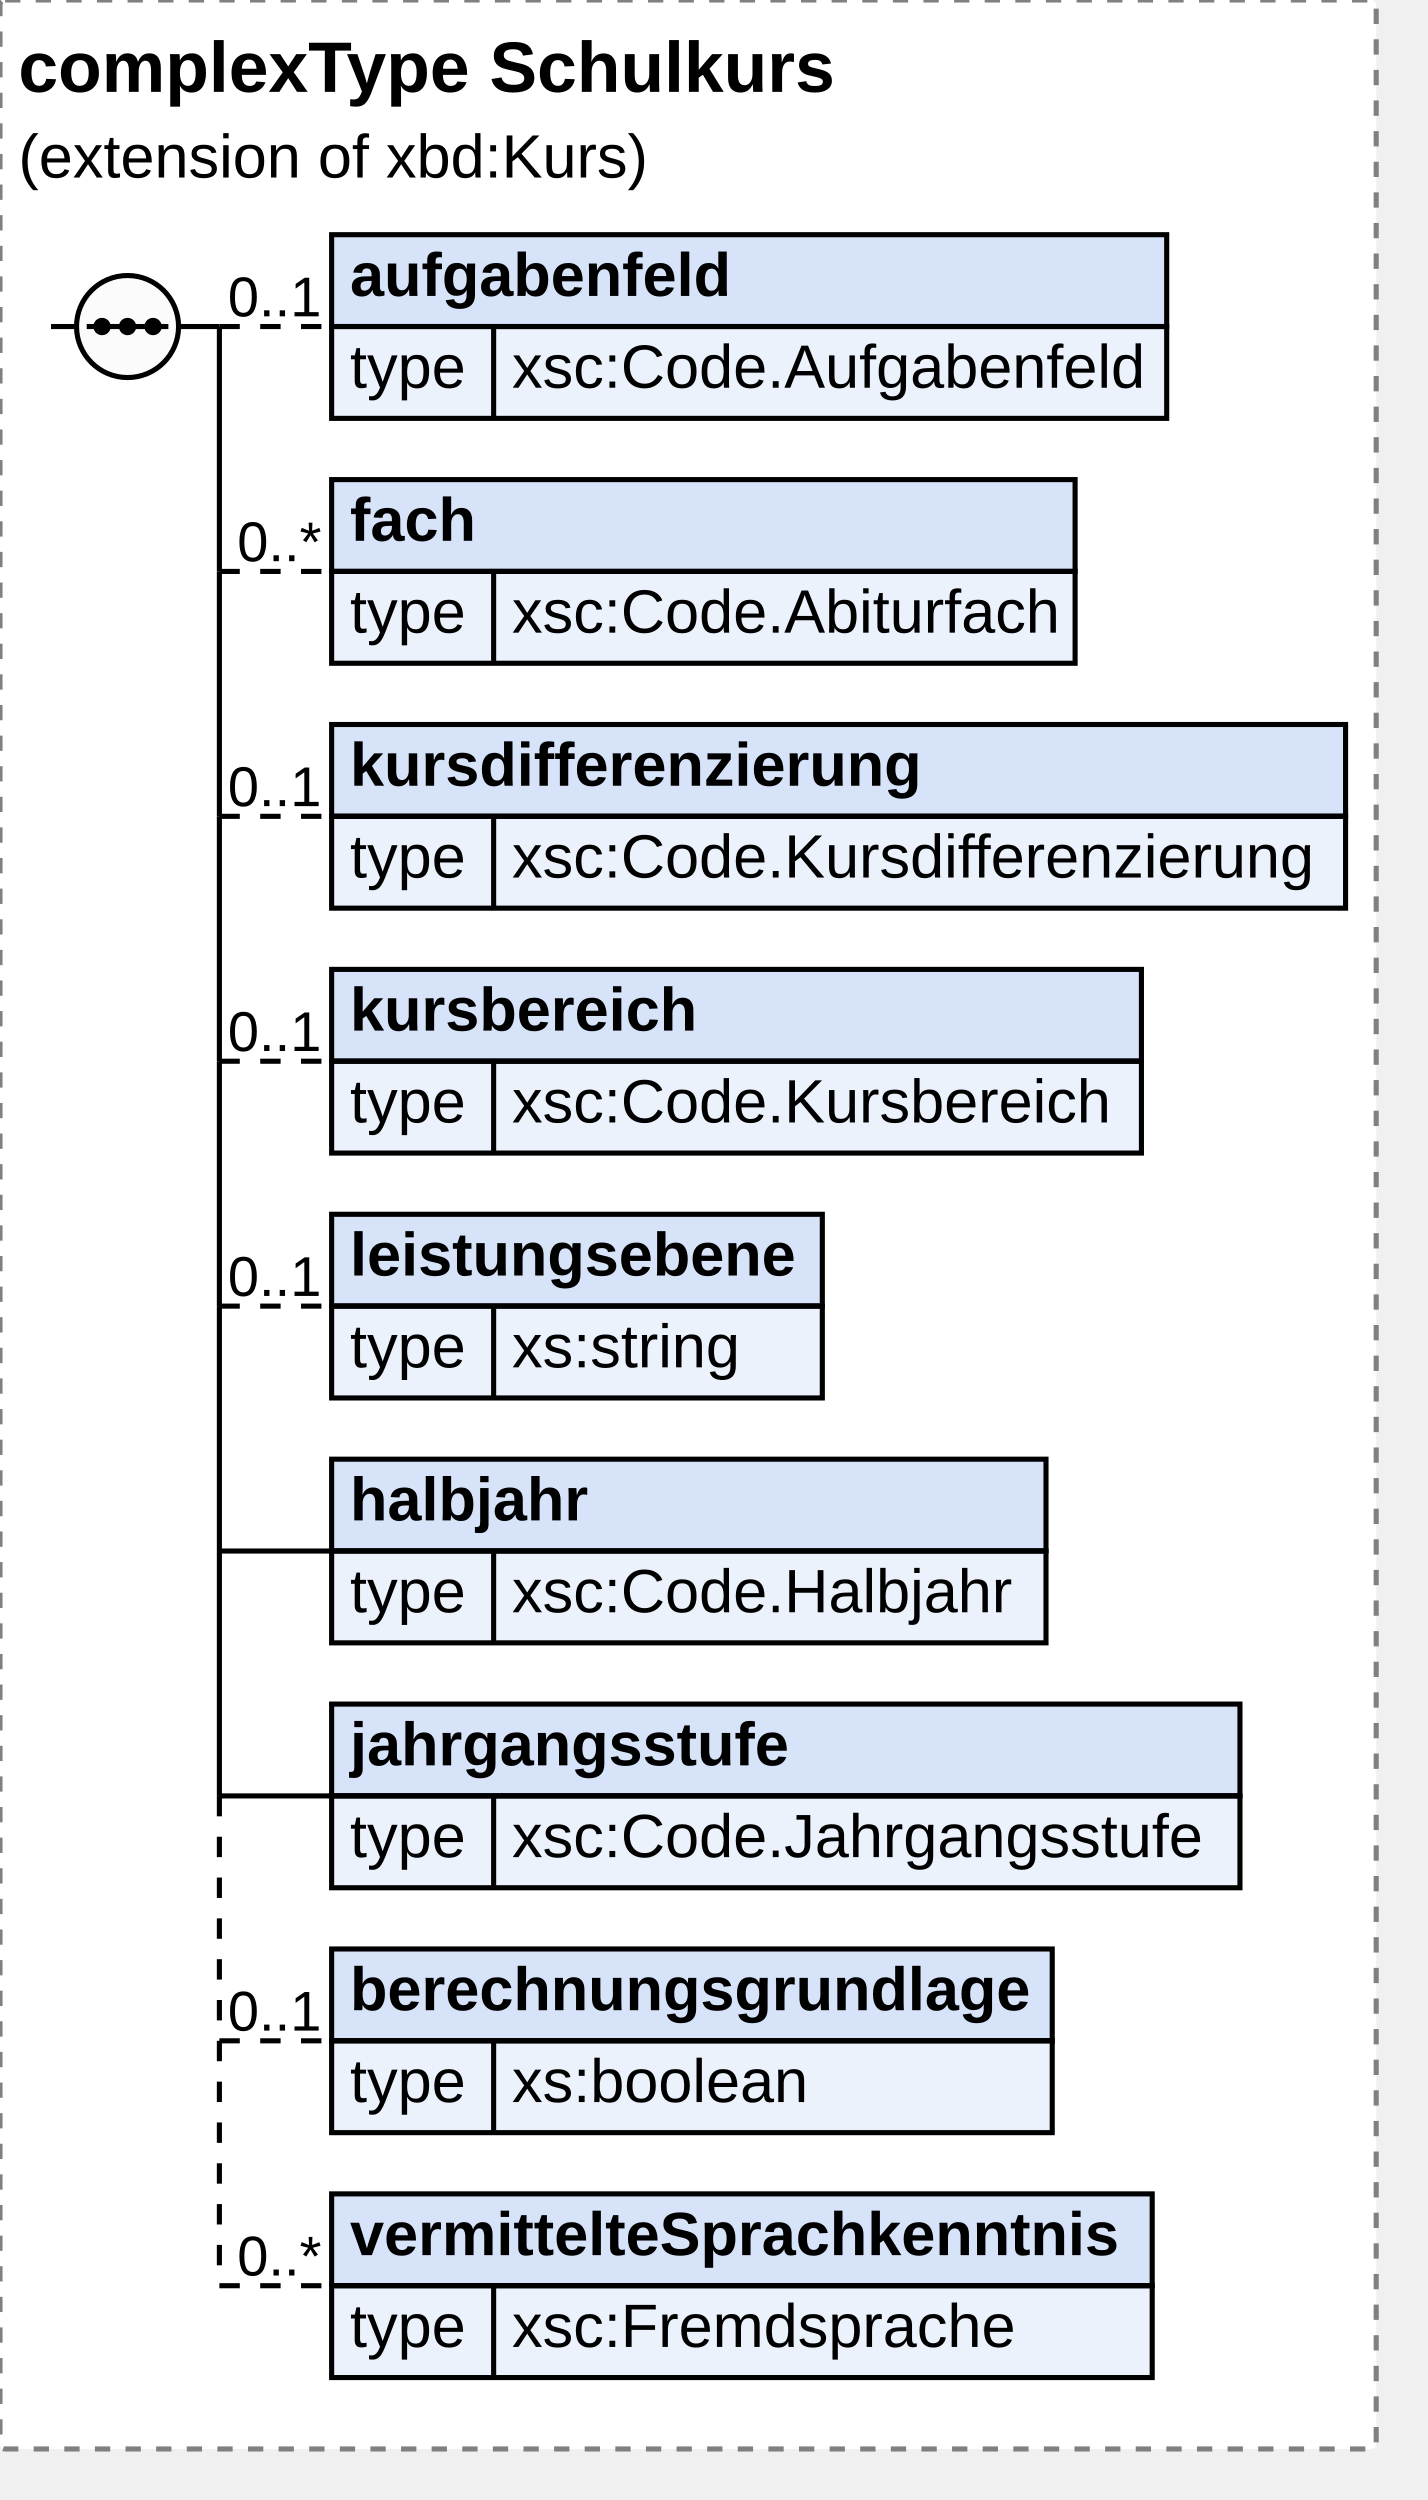
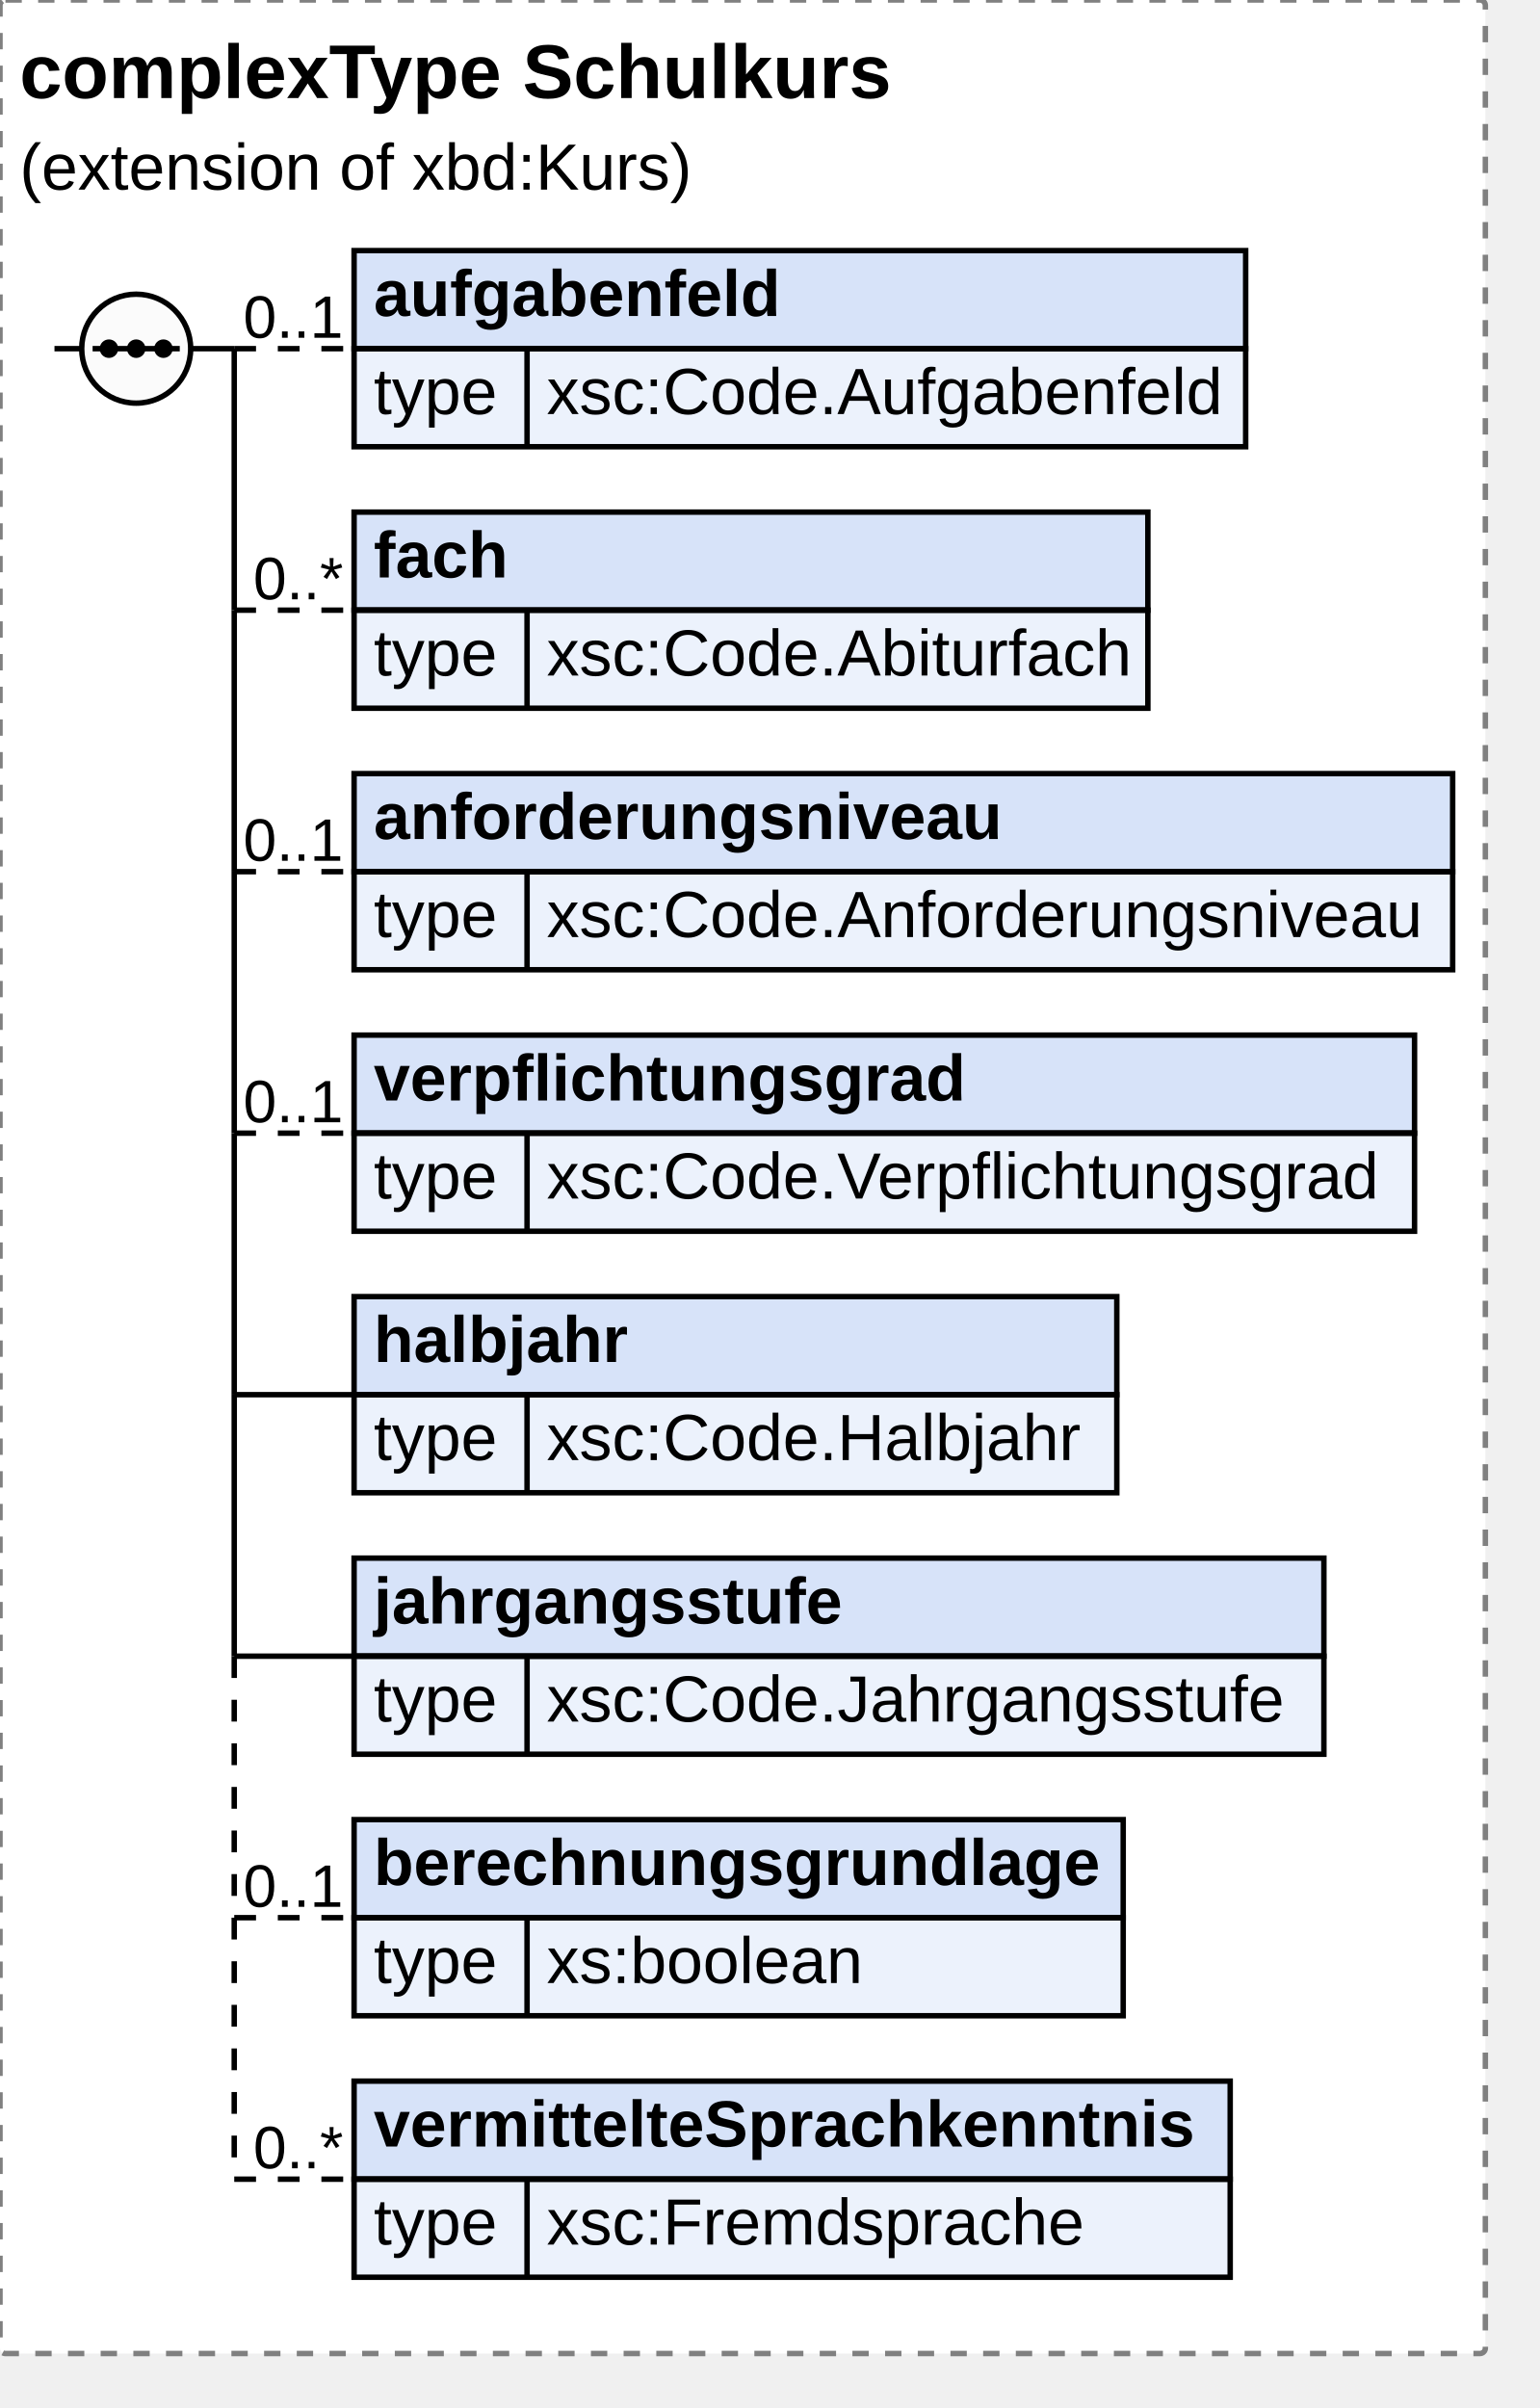
- <svg xmlns="http://www.w3.org/2000/svg" width="279.734" height="490">
+ <svg xmlns="http://www.w3.org/2000/svg" width="282.672" height="442">
  <defs>
    <style type="text/css">
                        text {
                            font-family: 'Arial';
                            fill: black;
                        }
                        text.at {
                            font-family: 'Arial';
                            fill: rgb(242, 152, 0);
                        }
                        line {
                            stroke: black;
                        }
                        line.type-structure {
                            stroke: black;
                        }
                        line.type-structure-optional {
                            stroke: black;
                            stroke-dasharray: 4, 4;
                        }
                        rect.attribute-upper {
                            stroke: black;
                            fill: rgb(255, 239, 211);
                        }
                        rect.element-upper {
                            stroke: black;
                            fill: rgb(215, 227, 249);
                        }
                        rect.element-lower {
                            stroke: black;
                            fill: rgb(236, 242, 252);
                        }
                        a text {
                            fill: black;
                        } 
                    </style>
  </defs>
-   <rect width="269.734" height="480" stroke-dasharray="3,3" rx="1" ry="1" style="stroke: grey;fill: white;" />
+   <rect width="272.672" height="432" stroke-dasharray="3,3" rx="1" ry="1" style="stroke: grey;fill: white;" />
  <text font-size="14" x="3.6" y="18" font-weight="bold">complexType Schulkurs</text>
  <text font-size="12" x="3.6" y="34.8"> (extension of xbd:Kurs)</text>
  <g transform="translate(10,46)">
    <g transform="translate(55,0)">
      <rect width="163.672" height="18" class="element-upper" />
      <rect width="163.672" height="18" y="18" class="element-lower" />
      <text font-size="12" x="3.6" y="12" font-weight="bold">aufgabenfeld</text>
      <line x1="0" y1="18" x2="163.672" y2="18" />
      <text font-size="12" fill="grey" x="3.6" y="30">type</text>
      <line x1="31.753" y1="18" x2="31.753" y2="36" />
      <text font-size="12" x="35.353" y="30">xsc:Code.Aufgabenfeld</text>
      <g transform="translate(163.6719,0)" />
    </g>
    <line x1="33" y1="18" x2="55" y2="18" class="type-structure-optional" />
    <text font-size="11" fill="black" x="53" y="16" text-anchor="end">0..1</text>
    <line x1="33" y1="18" x2="33" y2="18" class="type-structure-required" />
    <g transform="translate(55,48)">
      <rect width="145.719" height="18" class="element-upper" />
      <rect width="145.719" height="18" y="18" class="element-lower" />
      <text font-size="12" x="3.6" y="12" font-weight="bold">fach</text>
      <line x1="0" y1="18" x2="145.719" y2="18" />
      <text font-size="12" fill="grey" x="3.6" y="30">type</text>
      <line x1="31.753" y1="18" x2="31.753" y2="36" />
      <text font-size="12" x="35.353" y="30">xsc:Code.Abiturfach</text>
      <g transform="translate(145.7188,0)" />
    </g>
    <line x1="33" y1="66" x2="55" y2="66" class="type-structure-optional" />
    <text font-size="11" fill="black" x="53" y="64" text-anchor="end">0..*</text>
    <line x1="33" y1="18" x2="33" y2="66" class="type-structure-required" />
    <g transform="translate(55,96)">
-       <rect width="198.734" height="18" class="element-upper" />
-       <rect width="198.734" height="18" y="18" class="element-lower" />
-       <text font-size="12" x="3.6" y="12" font-weight="bold">kursdifferenzierung</text>
-       <line x1="0" y1="18" x2="198.734" y2="18" />
+       <rect width="201.672" height="18" class="element-upper" />
+       <rect width="201.672" height="18" y="18" class="element-lower" />
+       <text font-size="12" x="3.6" y="12" font-weight="bold">anforderungsniveau</text>
+       <line x1="0" y1="18" x2="201.672" y2="18" />
      <text font-size="12" fill="grey" x="3.6" y="30">type</text>
      <line x1="31.753" y1="18" x2="31.753" y2="36" />
-       <text font-size="12" x="35.353" y="30">xsc:Code.Kursdifferenzierung</text>
-       <g transform="translate(198.7344,0)" />
+       <text font-size="12" x="35.353" y="30">xsc:Code.Anforderungsniveau</text>
+       <g transform="translate(201.6719,0)" />
    </g>
    <line x1="33" y1="114" x2="55" y2="114" class="type-structure-optional" />
    <text font-size="11" fill="black" x="53" y="112" text-anchor="end">0..1</text>
    <line x1="33" y1="66" x2="33" y2="114" class="type-structure-required" />
    <g transform="translate(55,144)">
-       <rect width="158.719" height="18" class="element-upper" />
-       <rect width="158.719" height="18" y="18" class="element-lower" />
-       <text font-size="12" x="3.6" y="12" font-weight="bold">kursbereich</text>
-       <line x1="0" y1="18" x2="158.719" y2="18" />
+       <rect width="194.672" height="18" class="element-upper" />
+       <rect width="194.672" height="18" y="18" class="element-lower" />
+       <text font-size="12" x="3.6" y="12" font-weight="bold">verpflichtungsgrad</text>
+       <line x1="0" y1="18" x2="194.672" y2="18" />
      <text font-size="12" fill="grey" x="3.6" y="30">type</text>
      <line x1="31.753" y1="18" x2="31.753" y2="36" />
-       <text font-size="12" x="35.353" y="30">xsc:Code.Kursbereich</text>
-       <g transform="translate(158.7188,0)" />
+       <text font-size="12" x="35.353" y="30">xsc:Code.Verpflichtungsgrad</text>
+       <g transform="translate(194.6719,0)" />
    </g>
    <line x1="33" y1="162" x2="55" y2="162" class="type-structure-optional" />
    <text font-size="11" fill="black" x="53" y="160" text-anchor="end">0..1</text>
    <line x1="33" y1="114" x2="33" y2="162" class="type-structure-required" />
    <g transform="translate(55,192)">
-       <rect width="96.175" height="18" class="element-upper" />
-       <rect width="96.175" height="18" y="18" class="element-lower" />
-       <text font-size="12" x="3.6" y="12" font-weight="bold">leistungsebene</text>
-       <line x1="0" y1="18" x2="96.175" y2="18" />
-       <text font-size="12" fill="grey" x="3.6" y="30">type</text>
-       <line x1="31.753" y1="18" x2="31.753" y2="36" />
-       <text font-size="12" x="35.353" y="30">xs:string</text>
-       <g transform="translate(96.175,0)" />
-     </g>
-     <line x1="33" y1="210" x2="55" y2="210" class="type-structure-optional" />
-     <text font-size="11" fill="black" x="53" y="208" text-anchor="end">0..1</text>
-     <line x1="33" y1="162" x2="33" y2="210" class="type-structure-required" />
-     <g transform="translate(55,240)">
      <rect width="140.016" height="18" class="element-upper" />
      <rect width="140.016" height="18" y="18" class="element-lower" />
      <text font-size="12" x="3.6" y="12" font-weight="bold">halbjahr</text>
      <line x1="0" y1="18" x2="140.016" y2="18" />
      <text font-size="12" fill="grey" x="3.6" y="30">type</text>
      <line x1="31.753" y1="18" x2="31.753" y2="36" />
      <text font-size="12" x="35.353" y="30">xsc:Code.Halbjahr</text>
      <g transform="translate(140.0156,0)" />
    </g>
-     <line x1="33" y1="258" x2="55" y2="258" class="type-structure-required" />
-     <text font-size="11" fill="black" x="53" y="256" text-anchor="end" />
-     <line x1="33" y1="210" x2="33" y2="258" class="type-structure-required" />
-     <g transform="translate(55,288)">
+     <line x1="33" y1="210" x2="55" y2="210" class="type-structure-required" />
+     <text font-size="11" fill="black" x="53" y="208" text-anchor="end" />
+     <line x1="33" y1="162" x2="33" y2="210" class="type-structure-required" />
+     <g transform="translate(55,240)">
      <rect width="178.031" height="18" class="element-upper" />
      <rect width="178.031" height="18" y="18" class="element-lower" />
      <text font-size="12" x="3.6" y="12" font-weight="bold">jahrgangsstufe</text>
      <line x1="0" y1="18" x2="178.031" y2="18" />
      <text font-size="12" fill="grey" x="3.6" y="30">type</text>
      <line x1="31.753" y1="18" x2="31.753" y2="36" />
      <text font-size="12" x="35.353" y="30">xsc:Code.Jahrgangsstufe</text>
      <g transform="translate(178.0312,0)" />
    </g>
-     <line x1="33" y1="306" x2="55" y2="306" class="type-structure-required" />
-     <text font-size="11" fill="black" x="53" y="304" text-anchor="end" />
-     <line x1="33" y1="258" x2="33" y2="306" class="type-structure-required" />
-     <g transform="translate(55,336)">
-       <rect width="141.237" height="18" class="element-upper" />
-       <rect width="141.237" height="18" y="18" class="element-lower" />
+     <line x1="33" y1="258" x2="55" y2="258" class="type-structure-required" />
+     <text font-size="11" fill="black" x="53" y="256" text-anchor="end" />
+     <line x1="33" y1="210" x2="33" y2="258" class="type-structure-required" />
+     <g transform="translate(55,288)">
+       <rect width="141.191" height="18" class="element-upper" />
+       <rect width="141.191" height="18" y="18" class="element-lower" />
      <text font-size="12" x="3.6" y="12" font-weight="bold">berechnungsgrundlage</text>
-       <line x1="0" y1="18" x2="141.237" y2="18" />
+       <line x1="0" y1="18" x2="141.191" y2="18" />
      <text font-size="12" fill="grey" x="3.6" y="30">type</text>
      <line x1="31.753" y1="18" x2="31.753" y2="36" />
      <text font-size="12" x="35.353" y="30">xs:boolean</text>
-       <g transform="translate(141.2375,0)" />
+       <g transform="translate(141.1906,0)" />
    </g>
-     <line x1="33" y1="354" x2="55" y2="354" class="type-structure-optional" />
-     <text font-size="11" fill="black" x="53" y="352" text-anchor="end">0..1</text>
-     <line x1="33" y1="306" x2="33" y2="354" class="type-structure-optional" />
-     <g transform="translate(55,384)">
+     <line x1="33" y1="306" x2="55" y2="306" class="type-structure-optional" />
+     <text font-size="11" fill="black" x="53" y="304" text-anchor="end">0..1</text>
+     <line x1="33" y1="258" x2="33" y2="306" class="type-structure-optional" />
+     <g transform="translate(55,336)">
      <rect width="160.831" height="18" class="element-upper" />
      <rect width="160.831" height="18" y="18" class="element-lower" />
      <text font-size="12" x="3.6" y="12" font-weight="bold">vermittelteSprachkenntnis</text>
      <line x1="0" y1="18" x2="160.831" y2="18" />
      <text font-size="12" fill="grey" x="3.6" y="30">type</text>
      <line x1="31.753" y1="18" x2="31.753" y2="36" />
      <text font-size="12" x="35.353" y="30">xsc:Fremdsprache</text>
      <g transform="translate(160.8312,0)" />
    </g>
-     <line x1="33" y1="402" x2="55" y2="402" class="type-structure-optional" />
-     <text font-size="11" fill="black" x="53" y="400" text-anchor="end">0..*</text>
-     <line x1="33" y1="354" x2="33" y2="402" class="type-structure-optional" />
+     <line x1="33" y1="354" x2="55" y2="354" class="type-structure-optional" />
+     <text font-size="11" fill="black" x="53" y="352" text-anchor="end">0..*</text>
+     <line x1="33" y1="306" x2="33" y2="354" class="type-structure-optional" />
    <circle cx="15" cy="18" r="10" stroke="black" fill="rgb(251, 251, 251)" />
    <line x1="0" y1="18" x2="5" y2="18" class="type-structure-required" />
    <line x1="25" y1="18" x2="33" y2="18" class="type-structure-required" />
    <circle cx="10" cy="18" r="1.2" stroke="black" fill="black" />
    <circle cx="15" cy="18" r="1.2" stroke="black" fill="black" />
    <circle cx="20" cy="18" r="1.2" stroke="black" fill="black" />
    <line x1="7" y1="18" x2="23" y2="18" />
  </g>
</svg>
